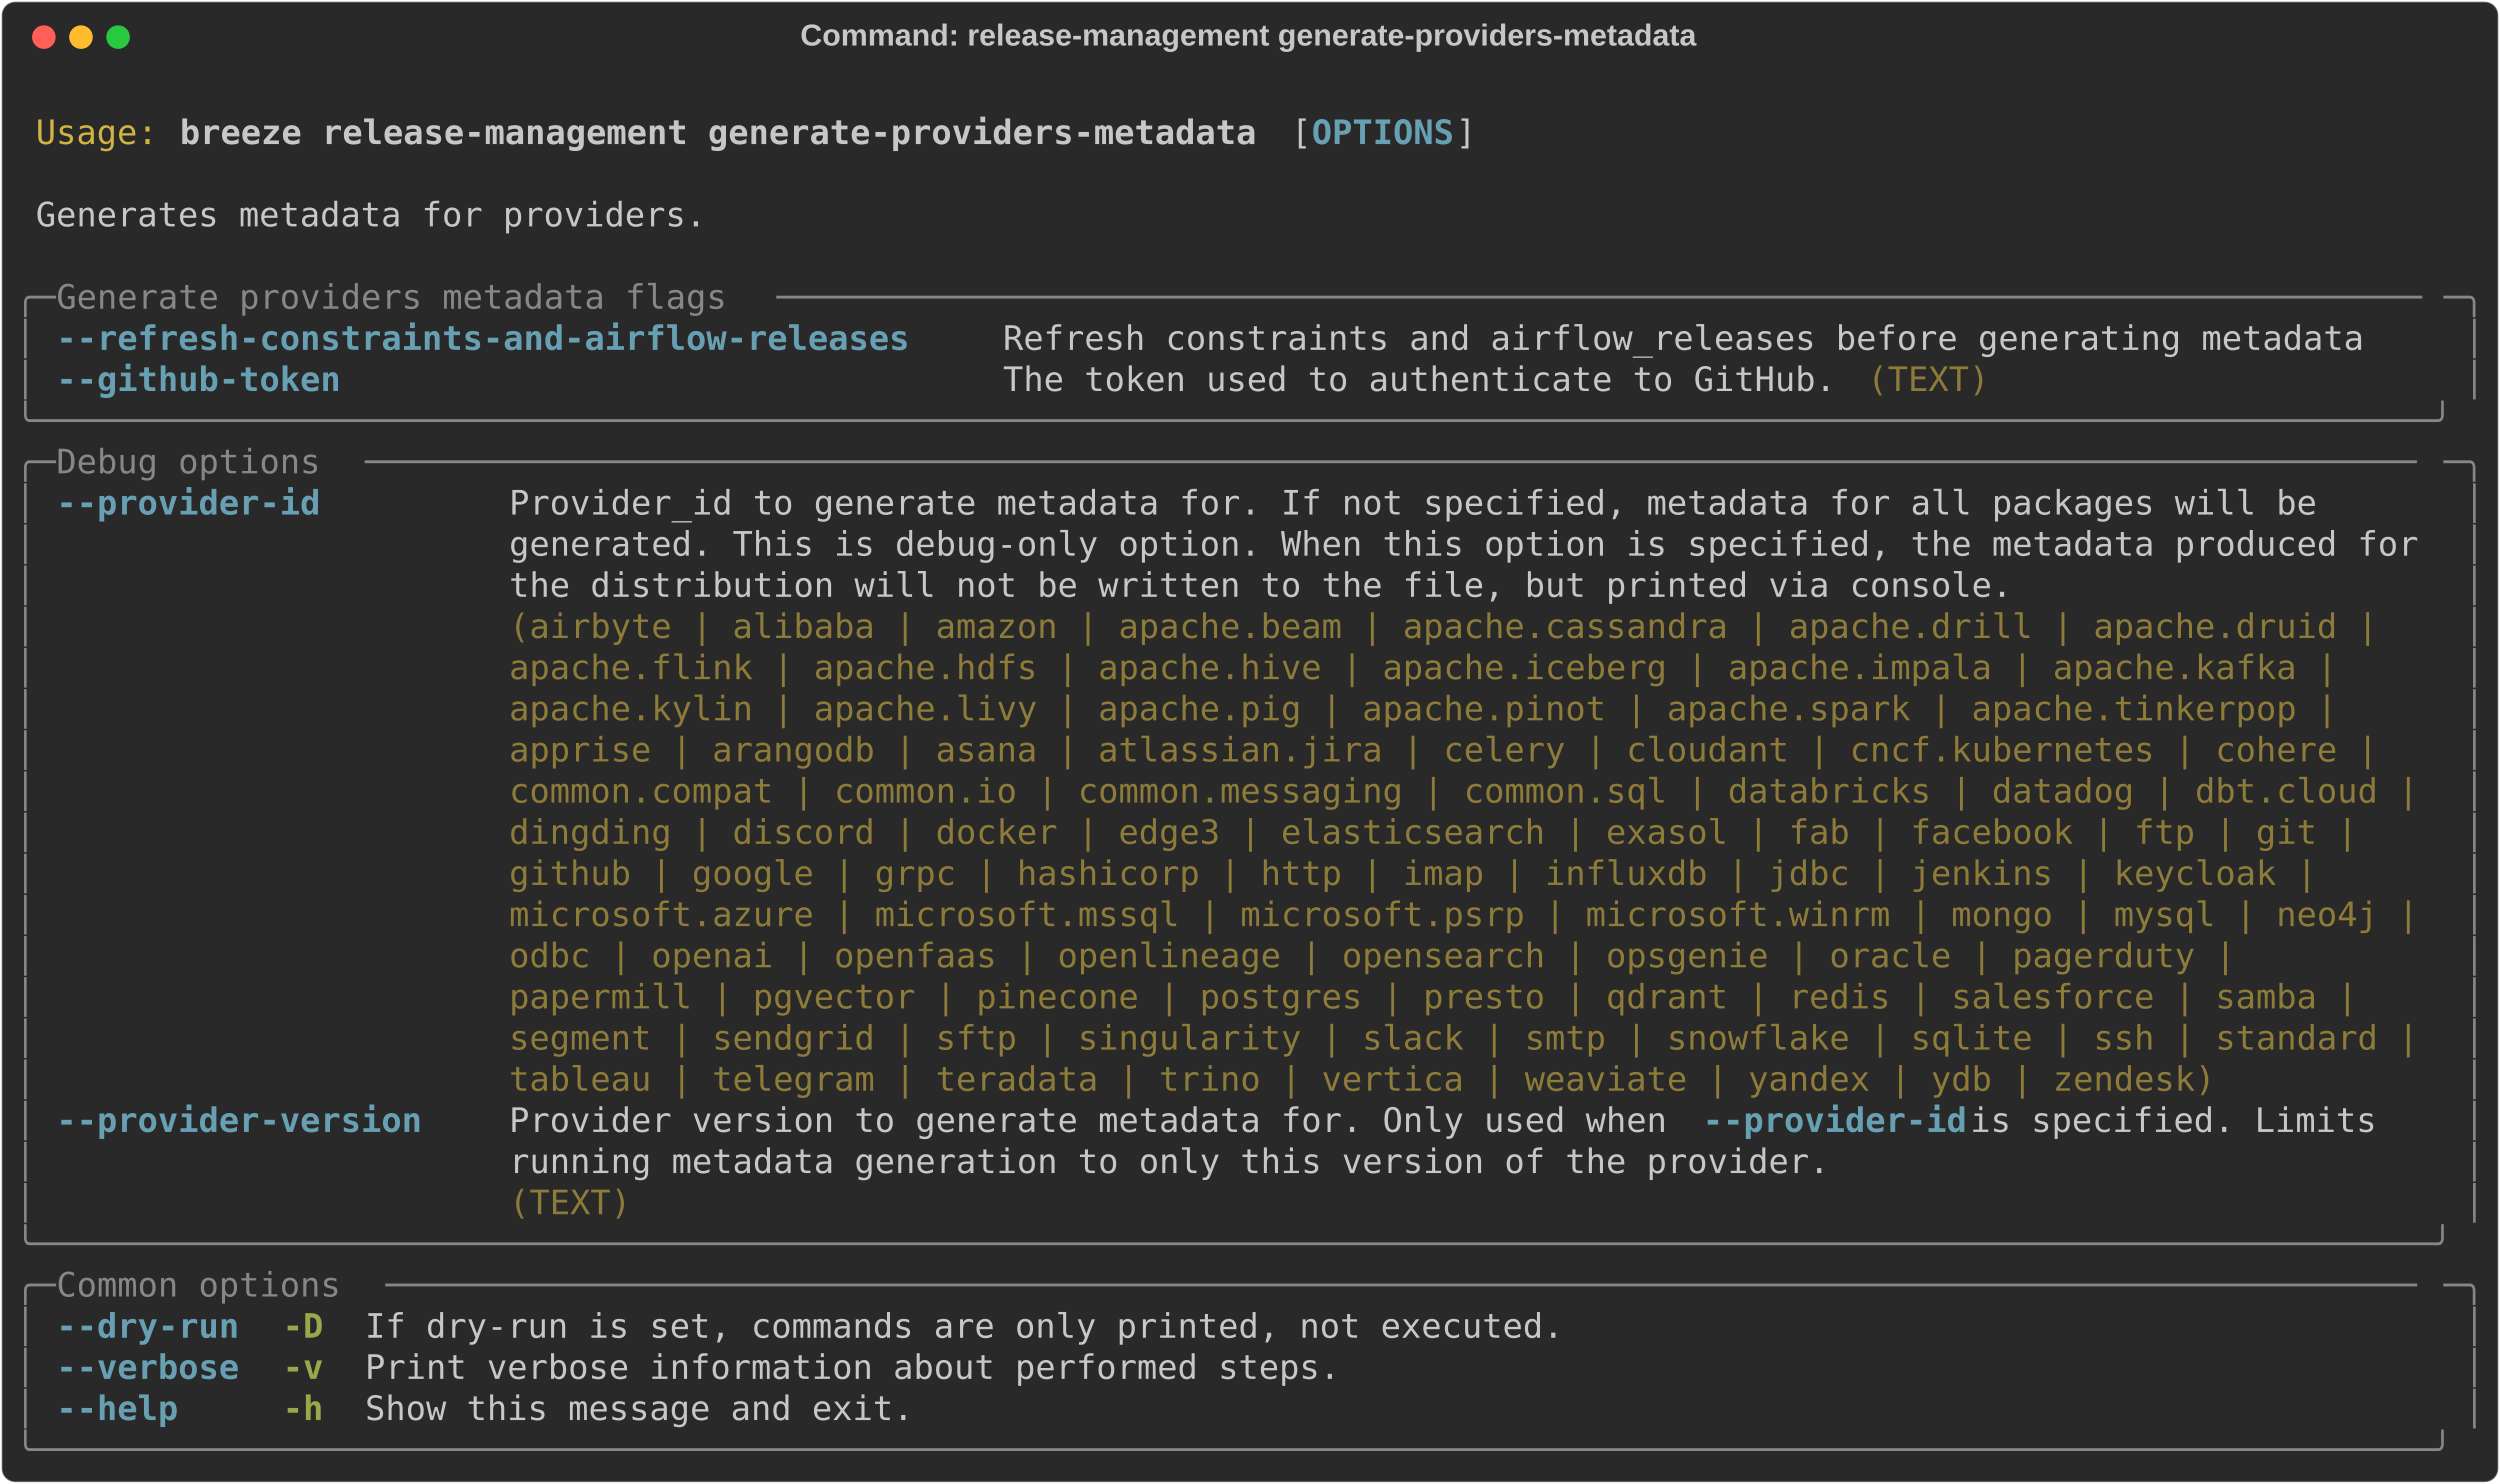
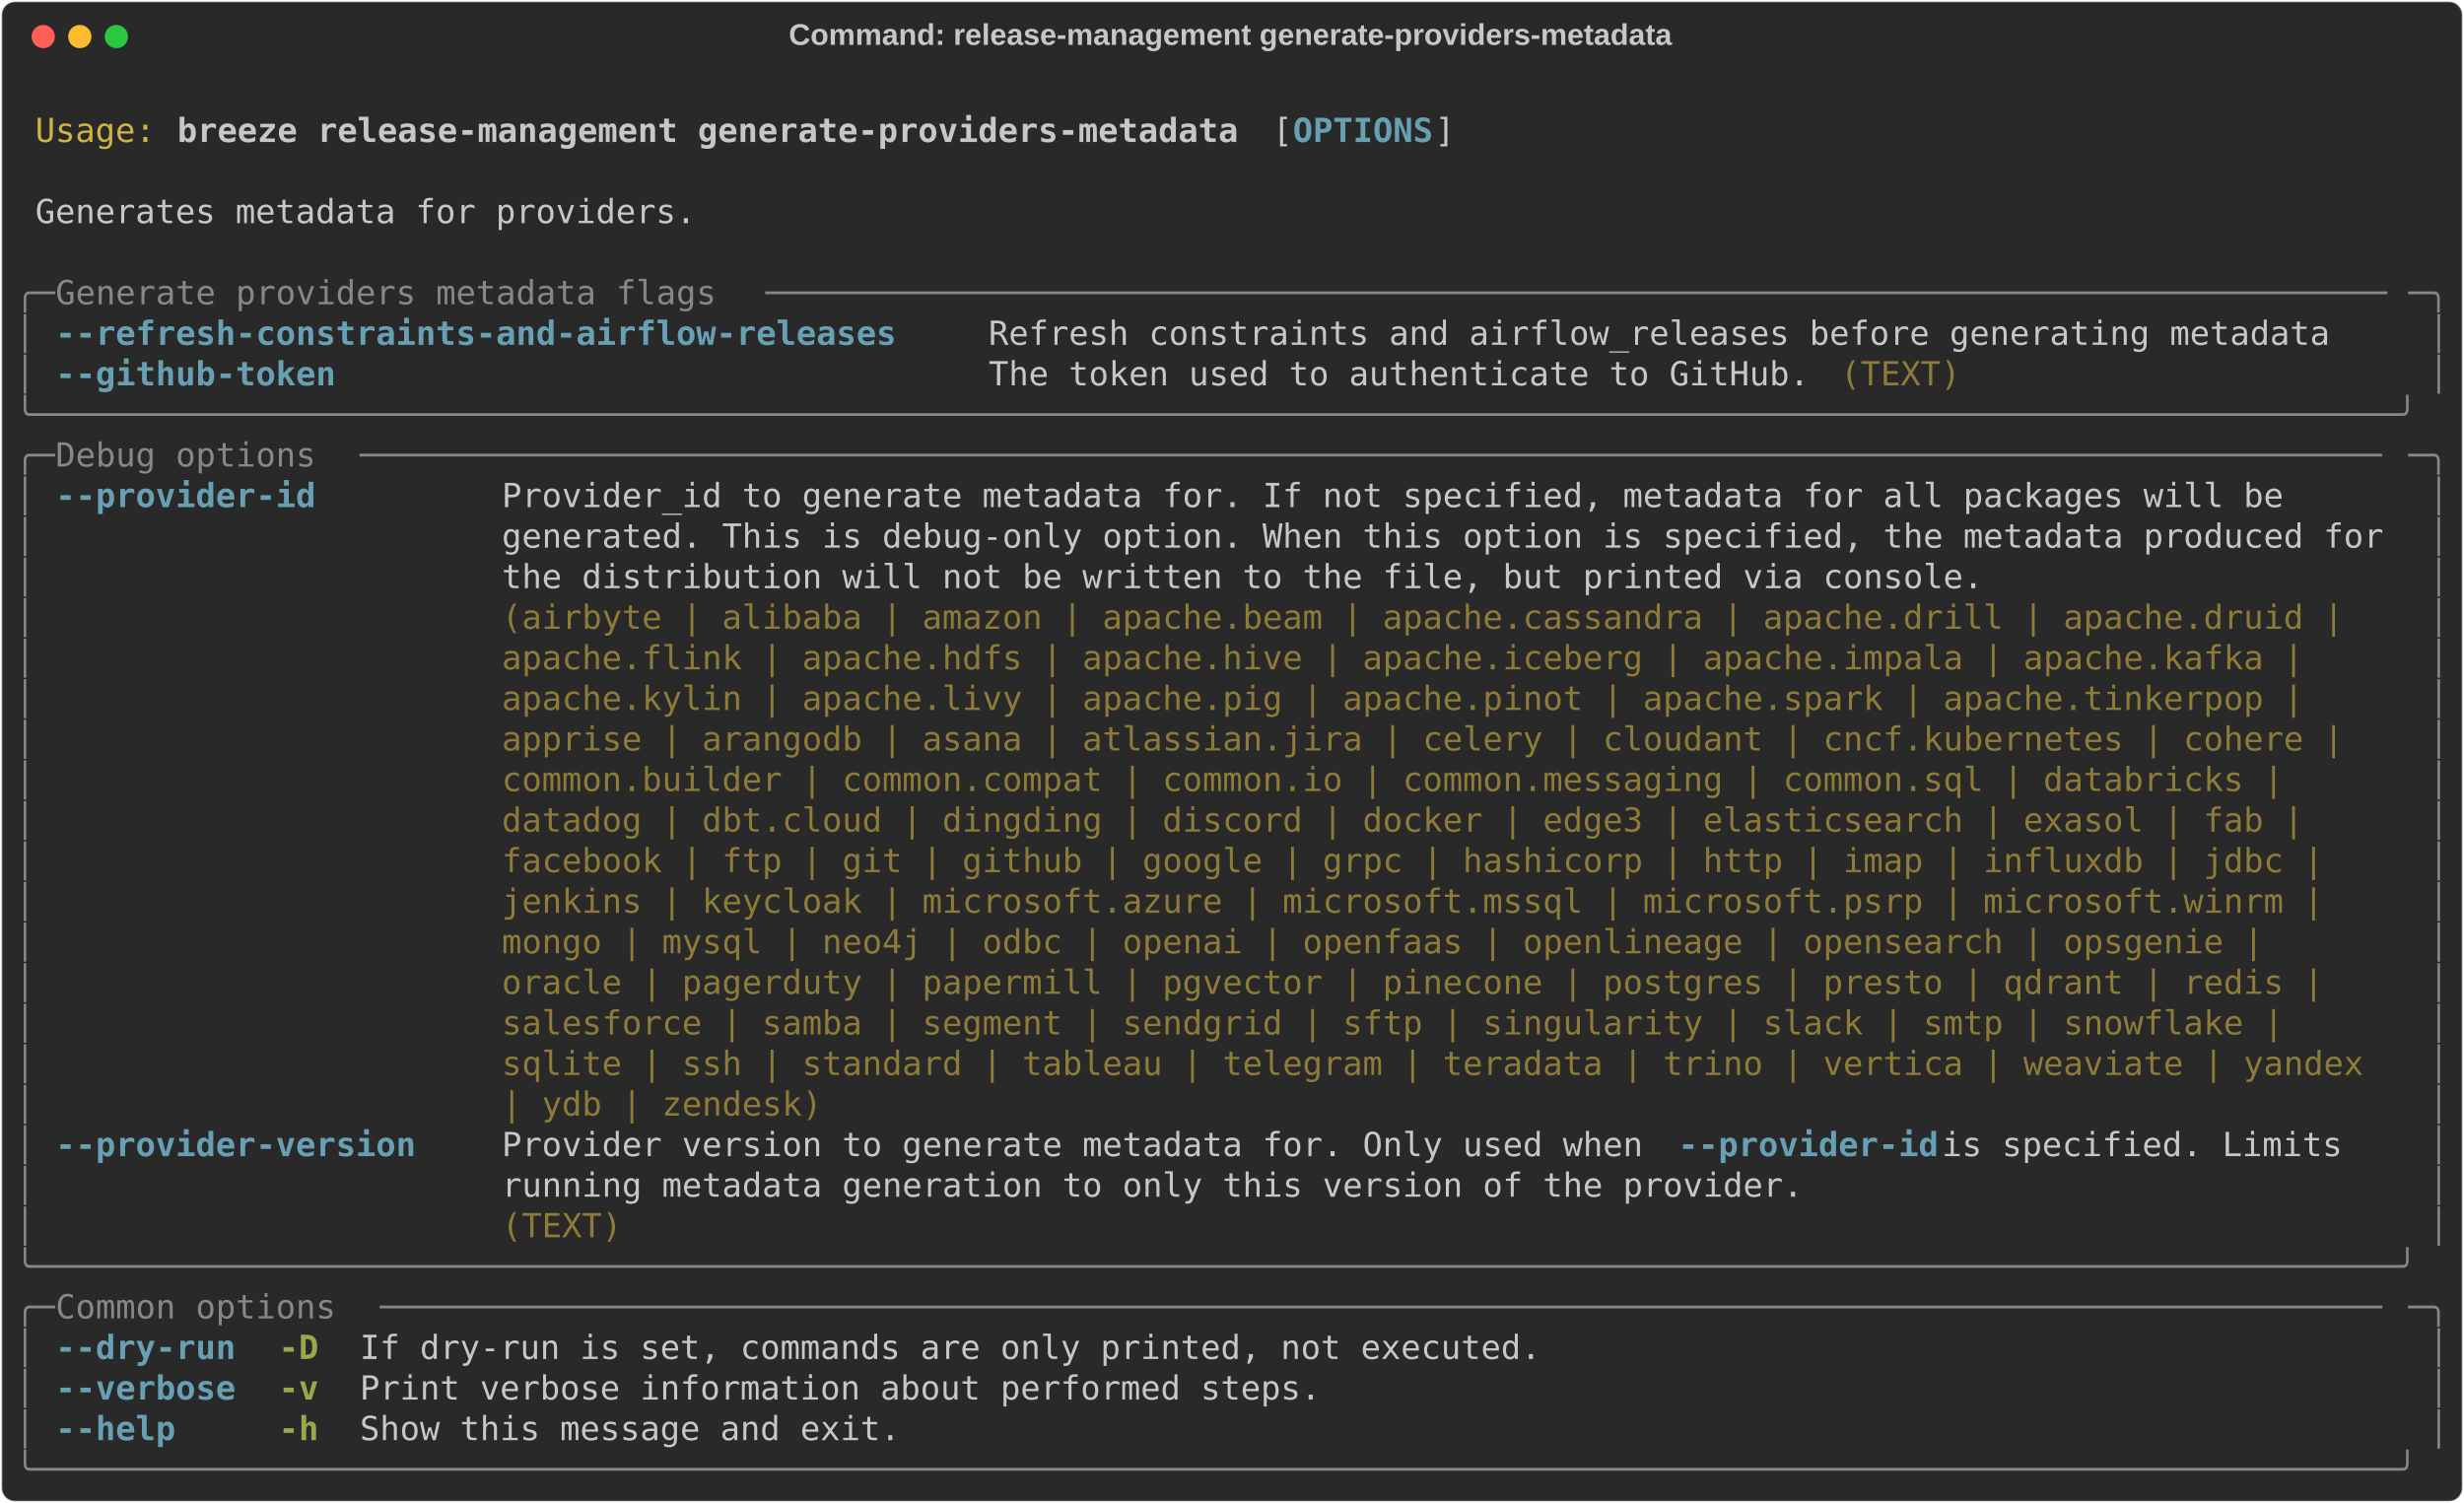
- <svg xmlns="http://www.w3.org/2000/svg" class="rich-terminal" viewBox="0 0 1482 879.6">
+ <svg xmlns="http://www.w3.org/2000/svg" class="rich-terminal" viewBox="0 0 1482 904.0">
  <style>

    @font-face {
        font-family: "Fira Code";
        src: local("FiraCode-Regular"),
                url("https://cdnjs.cloudflare.com/ajax/libs/firacode/6.2.0/woff2/FiraCode-Regular.woff2") format("woff2"),
                url("https://cdnjs.cloudflare.com/ajax/libs/firacode/6.2.0/woff/FiraCode-Regular.woff") format("woff");
        font-style: normal;
        font-weight: 400;
    }
    @font-face {
        font-family: "Fira Code";
        src: local("FiraCode-Bold"),
                url("https://cdnjs.cloudflare.com/ajax/libs/firacode/6.2.0/woff2/FiraCode-Bold.woff2") format("woff2"),
                url("https://cdnjs.cloudflare.com/ajax/libs/firacode/6.2.0/woff/FiraCode-Bold.woff") format("woff");
        font-style: bold;
        font-weight: 700;
    }

    .breeze-release-management-generate-providers-metadata-matrix {
        font-family: Fira Code, monospace;
        font-size: 20px;
        line-height: 24.4px;
        font-variant-east-asian: full-width;
    }

    .breeze-release-management-generate-providers-metadata-title {
        font-size: 18px;
        font-weight: bold;
        font-family: arial;
    }

    .breeze-release-management-generate-providers-metadata-r1 { fill: #c5c8c6 }
.breeze-release-management-generate-providers-metadata-r2 { fill: #d0b344 }
.breeze-release-management-generate-providers-metadata-r3 { fill: #c5c8c6;font-weight: bold }
.breeze-release-management-generate-providers-metadata-r4 { fill: #68a0b3;font-weight: bold }
.breeze-release-management-generate-providers-metadata-r5 { fill: #868887 }
.breeze-release-management-generate-providers-metadata-r6 { fill: #8d7b39 }
.breeze-release-management-generate-providers-metadata-r7 { fill: #98a84b;font-weight: bold }
    </style>
  <defs>
    <clipPath id="breeze-release-management-generate-providers-metadata-clip-terminal">
-       <rect x="0" y="0" width="1463.0" height="828.6" />
+       <rect x="0" y="0" width="1463.0" height="853.0" />
    </clipPath>
    <clipPath id="breeze-release-management-generate-providers-metadata-line-0">
      <rect x="0" y="1.5" width="1464" height="24.65" />
    </clipPath>
    <clipPath id="breeze-release-management-generate-providers-metadata-line-1">
      <rect x="0" y="25.9" width="1464" height="24.65" />
    </clipPath>
    <clipPath id="breeze-release-management-generate-providers-metadata-line-2">
      <rect x="0" y="50.3" width="1464" height="24.65" />
    </clipPath>
    <clipPath id="breeze-release-management-generate-providers-metadata-line-3">
      <rect x="0" y="74.7" width="1464" height="24.65" />
    </clipPath>
    <clipPath id="breeze-release-management-generate-providers-metadata-line-4">
      <rect x="0" y="99.1" width="1464" height="24.65" />
    </clipPath>
    <clipPath id="breeze-release-management-generate-providers-metadata-line-5">
      <rect x="0" y="123.5" width="1464" height="24.65" />
    </clipPath>
    <clipPath id="breeze-release-management-generate-providers-metadata-line-6">
      <rect x="0" y="147.9" width="1464" height="24.65" />
    </clipPath>
    <clipPath id="breeze-release-management-generate-providers-metadata-line-7">
      <rect x="0" y="172.3" width="1464" height="24.65" />
    </clipPath>
    <clipPath id="breeze-release-management-generate-providers-metadata-line-8">
      <rect x="0" y="196.7" width="1464" height="24.65" />
    </clipPath>
    <clipPath id="breeze-release-management-generate-providers-metadata-line-9">
      <rect x="0" y="221.1" width="1464" height="24.65" />
    </clipPath>
    <clipPath id="breeze-release-management-generate-providers-metadata-line-10">
      <rect x="0" y="245.5" width="1464" height="24.65" />
    </clipPath>
    <clipPath id="breeze-release-management-generate-providers-metadata-line-11">
      <rect x="0" y="269.9" width="1464" height="24.65" />
    </clipPath>
    <clipPath id="breeze-release-management-generate-providers-metadata-line-12">
      <rect x="0" y="294.3" width="1464" height="24.65" />
    </clipPath>
    <clipPath id="breeze-release-management-generate-providers-metadata-line-13">
      <rect x="0" y="318.7" width="1464" height="24.65" />
    </clipPath>
    <clipPath id="breeze-release-management-generate-providers-metadata-line-14">
      <rect x="0" y="343.1" width="1464" height="24.65" />
    </clipPath>
    <clipPath id="breeze-release-management-generate-providers-metadata-line-15">
      <rect x="0" y="367.5" width="1464" height="24.65" />
    </clipPath>
    <clipPath id="breeze-release-management-generate-providers-metadata-line-16">
      <rect x="0" y="391.9" width="1464" height="24.65" />
    </clipPath>
    <clipPath id="breeze-release-management-generate-providers-metadata-line-17">
      <rect x="0" y="416.3" width="1464" height="24.65" />
    </clipPath>
    <clipPath id="breeze-release-management-generate-providers-metadata-line-18">
      <rect x="0" y="440.7" width="1464" height="24.65" />
    </clipPath>
    <clipPath id="breeze-release-management-generate-providers-metadata-line-19">
      <rect x="0" y="465.1" width="1464" height="24.65" />
    </clipPath>
    <clipPath id="breeze-release-management-generate-providers-metadata-line-20">
      <rect x="0" y="489.5" width="1464" height="24.65" />
    </clipPath>
    <clipPath id="breeze-release-management-generate-providers-metadata-line-21">
      <rect x="0" y="513.9" width="1464" height="24.65" />
    </clipPath>
    <clipPath id="breeze-release-management-generate-providers-metadata-line-22">
      <rect x="0" y="538.3" width="1464" height="24.65" />
    </clipPath>
    <clipPath id="breeze-release-management-generate-providers-metadata-line-23">
      <rect x="0" y="562.7" width="1464" height="24.65" />
    </clipPath>
    <clipPath id="breeze-release-management-generate-providers-metadata-line-24">
      <rect x="0" y="587.1" width="1464" height="24.65" />
    </clipPath>
    <clipPath id="breeze-release-management-generate-providers-metadata-line-25">
      <rect x="0" y="611.5" width="1464" height="24.65" />
    </clipPath>
    <clipPath id="breeze-release-management-generate-providers-metadata-line-26">
      <rect x="0" y="635.9" width="1464" height="24.65" />
    </clipPath>
    <clipPath id="breeze-release-management-generate-providers-metadata-line-27">
      <rect x="0" y="660.3" width="1464" height="24.65" />
    </clipPath>
    <clipPath id="breeze-release-management-generate-providers-metadata-line-28">
      <rect x="0" y="684.7" width="1464" height="24.65" />
    </clipPath>
    <clipPath id="breeze-release-management-generate-providers-metadata-line-29">
      <rect x="0" y="709.1" width="1464" height="24.65" />
    </clipPath>
    <clipPath id="breeze-release-management-generate-providers-metadata-line-30">
      <rect x="0" y="733.5" width="1464" height="24.65" />
    </clipPath>
    <clipPath id="breeze-release-management-generate-providers-metadata-line-31">
      <rect x="0" y="757.9" width="1464" height="24.65" />
    </clipPath>
    <clipPath id="breeze-release-management-generate-providers-metadata-line-32">
      <rect x="0" y="782.3" width="1464" height="24.65" />
    </clipPath>
+     <clipPath id="breeze-release-management-generate-providers-metadata-line-33">
+       <rect x="0" y="806.7" width="1464" height="24.65" />
+     </clipPath>
  </defs>
-   <rect fill="#292929" stroke="rgba(255,255,255,0.35)" stroke-width="1" x="1" y="1" width="1480" height="877.6" rx="8" />
+   <rect fill="#292929" stroke="rgba(255,255,255,0.35)" stroke-width="1" x="1" y="1" width="1480" height="902" rx="8" />
  <text class="breeze-release-management-generate-providers-metadata-title" fill="#c5c8c6" text-anchor="middle" x="740" y="27">Command: release-management generate-providers-metadata</text>
  <g transform="translate(26,22)">
    <circle cx="0" cy="0" r="7" fill="#ff5f57" />
    <circle cx="22" cy="0" r="7" fill="#febc2e" />
    <circle cx="44" cy="0" r="7" fill="#28c840" />
  </g>
  <g transform="translate(9, 41)" clip-path="url(#breeze-release-management-generate-providers-metadata-clip-terminal)">
    <g class="breeze-release-management-generate-providers-metadata-matrix">
      <text class="breeze-release-management-generate-providers-metadata-r1" x="1464" y="20" textLength="12.2" clip-path="url(#breeze-release-management-generate-providers-metadata-line-0)">
</text>
      <text class="breeze-release-management-generate-providers-metadata-r2" x="12.2" y="44.4" textLength="73.2" clip-path="url(#breeze-release-management-generate-providers-metadata-line-1)">Usage:</text>
      <text class="breeze-release-management-generate-providers-metadata-r3" x="97.6" y="44.4" textLength="646.6" clip-path="url(#breeze-release-management-generate-providers-metadata-line-1)">breeze release-management generate-providers-metadata</text>
      <text class="breeze-release-management-generate-providers-metadata-r1" x="756.4" y="44.4" textLength="12.2" clip-path="url(#breeze-release-management-generate-providers-metadata-line-1)">[</text>
      <text class="breeze-release-management-generate-providers-metadata-r4" x="768.6" y="44.4" textLength="85.4" clip-path="url(#breeze-release-management-generate-providers-metadata-line-1)">OPTIONS</text>
      <text class="breeze-release-management-generate-providers-metadata-r1" x="854" y="44.4" textLength="12.2" clip-path="url(#breeze-release-management-generate-providers-metadata-line-1)">]</text>
      <text class="breeze-release-management-generate-providers-metadata-r1" x="1464" y="44.4" textLength="12.2" clip-path="url(#breeze-release-management-generate-providers-metadata-line-1)">
</text>
      <text class="breeze-release-management-generate-providers-metadata-r1" x="1464" y="68.8" textLength="12.2" clip-path="url(#breeze-release-management-generate-providers-metadata-line-2)">
</text>
      <text class="breeze-release-management-generate-providers-metadata-r1" x="12.2" y="93.2" textLength="402.6" clip-path="url(#breeze-release-management-generate-providers-metadata-line-3)">Generates metadata for providers.</text>
      <text class="breeze-release-management-generate-providers-metadata-r1" x="1464" y="93.2" textLength="12.2" clip-path="url(#breeze-release-management-generate-providers-metadata-line-3)">
</text>
      <text class="breeze-release-management-generate-providers-metadata-r1" x="1464" y="117.6" textLength="12.2" clip-path="url(#breeze-release-management-generate-providers-metadata-line-4)">
</text>
      <text class="breeze-release-management-generate-providers-metadata-r5" x="0" y="142" textLength="24.4" clip-path="url(#breeze-release-management-generate-providers-metadata-line-5)">╭─</text>
      <text class="breeze-release-management-generate-providers-metadata-r5" x="24.4" y="142" textLength="427" clip-path="url(#breeze-release-management-generate-providers-metadata-line-5)"> Generate providers metadata flags </text>
      <text class="breeze-release-management-generate-providers-metadata-r5" x="451.4" y="142" textLength="988.2" clip-path="url(#breeze-release-management-generate-providers-metadata-line-5)">─────────────────────────────────────────────────────────────────────────────────</text>
      <text class="breeze-release-management-generate-providers-metadata-r5" x="1439.6" y="142" textLength="24.4" clip-path="url(#breeze-release-management-generate-providers-metadata-line-5)">─╮</text>
      <text class="breeze-release-management-generate-providers-metadata-r1" x="1464" y="142" textLength="12.2" clip-path="url(#breeze-release-management-generate-providers-metadata-line-5)">
</text>
      <text class="breeze-release-management-generate-providers-metadata-r5" x="0" y="166.4" textLength="12.2" clip-path="url(#breeze-release-management-generate-providers-metadata-line-6)">│</text>
      <text class="breeze-release-management-generate-providers-metadata-r4" x="24.4" y="166.4" textLength="512.4" clip-path="url(#breeze-release-management-generate-providers-metadata-line-6)">--refresh-constraints-and-airflow-releases</text>
      <text class="breeze-release-management-generate-providers-metadata-r1" x="585.6" y="166.4" textLength="817.4" clip-path="url(#breeze-release-management-generate-providers-metadata-line-6)">Refresh constraints and airflow_releases before generating metadata</text>
      <text class="breeze-release-management-generate-providers-metadata-r5" x="1451.8" y="166.4" textLength="12.2" clip-path="url(#breeze-release-management-generate-providers-metadata-line-6)">│</text>
      <text class="breeze-release-management-generate-providers-metadata-r1" x="1464" y="166.4" textLength="12.2" clip-path="url(#breeze-release-management-generate-providers-metadata-line-6)">
</text>
      <text class="breeze-release-management-generate-providers-metadata-r5" x="0" y="190.8" textLength="12.2" clip-path="url(#breeze-release-management-generate-providers-metadata-line-7)">│</text>
      <text class="breeze-release-management-generate-providers-metadata-r4" x="24.4" y="190.8" textLength="170.8" clip-path="url(#breeze-release-management-generate-providers-metadata-line-7)">--github-token</text>
      <text class="breeze-release-management-generate-providers-metadata-r1" x="585.6" y="190.8" textLength="500.2" clip-path="url(#breeze-release-management-generate-providers-metadata-line-7)">The token used to authenticate to GitHub.</text>
      <text class="breeze-release-management-generate-providers-metadata-r6" x="1098" y="190.8" textLength="73.2" clip-path="url(#breeze-release-management-generate-providers-metadata-line-7)">(TEXT)</text>
      <text class="breeze-release-management-generate-providers-metadata-r5" x="1451.8" y="190.8" textLength="12.2" clip-path="url(#breeze-release-management-generate-providers-metadata-line-7)">│</text>
      <text class="breeze-release-management-generate-providers-metadata-r1" x="1464" y="190.8" textLength="12.2" clip-path="url(#breeze-release-management-generate-providers-metadata-line-7)">
</text>
      <text class="breeze-release-management-generate-providers-metadata-r5" x="0" y="215.2" textLength="1464" clip-path="url(#breeze-release-management-generate-providers-metadata-line-8)">╰──────────────────────────────────────────────────────────────────────────────────────────────────────────────────────╯</text>
      <text class="breeze-release-management-generate-providers-metadata-r1" x="1464" y="215.2" textLength="12.2" clip-path="url(#breeze-release-management-generate-providers-metadata-line-8)">
</text>
      <text class="breeze-release-management-generate-providers-metadata-r5" x="0" y="239.6" textLength="24.4" clip-path="url(#breeze-release-management-generate-providers-metadata-line-9)">╭─</text>
      <text class="breeze-release-management-generate-providers-metadata-r5" x="24.4" y="239.6" textLength="183" clip-path="url(#breeze-release-management-generate-providers-metadata-line-9)"> Debug options </text>
      <text class="breeze-release-management-generate-providers-metadata-r5" x="207.4" y="239.6" textLength="1232.2" clip-path="url(#breeze-release-management-generate-providers-metadata-line-9)">─────────────────────────────────────────────────────────────────────────────────────────────────────</text>
      <text class="breeze-release-management-generate-providers-metadata-r5" x="1439.6" y="239.6" textLength="24.4" clip-path="url(#breeze-release-management-generate-providers-metadata-line-9)">─╮</text>
      <text class="breeze-release-management-generate-providers-metadata-r1" x="1464" y="239.6" textLength="12.2" clip-path="url(#breeze-release-management-generate-providers-metadata-line-9)">
</text>
      <text class="breeze-release-management-generate-providers-metadata-r5" x="0" y="264" textLength="12.2" clip-path="url(#breeze-release-management-generate-providers-metadata-line-10)">│</text>
      <text class="breeze-release-management-generate-providers-metadata-r4" x="24.4" y="264" textLength="158.6" clip-path="url(#breeze-release-management-generate-providers-metadata-line-10)">--provider-id</text>
      <text class="breeze-release-management-generate-providers-metadata-r1" x="292.8" y="264" textLength="1146.8" clip-path="url(#breeze-release-management-generate-providers-metadata-line-10)">Provider_id to generate metadata for. If not specified, metadata for all packages will be     </text>
      <text class="breeze-release-management-generate-providers-metadata-r5" x="1451.8" y="264" textLength="12.2" clip-path="url(#breeze-release-management-generate-providers-metadata-line-10)">│</text>
      <text class="breeze-release-management-generate-providers-metadata-r1" x="1464" y="264" textLength="12.2" clip-path="url(#breeze-release-management-generate-providers-metadata-line-10)">
</text>
      <text class="breeze-release-management-generate-providers-metadata-r5" x="0" y="288.4" textLength="12.2" clip-path="url(#breeze-release-management-generate-providers-metadata-line-11)">│</text>
      <text class="breeze-release-management-generate-providers-metadata-r1" x="292.8" y="288.4" textLength="1146.8" clip-path="url(#breeze-release-management-generate-providers-metadata-line-11)">generated. This is debug-only option. When this option is specified, the metadata produced for</text>
      <text class="breeze-release-management-generate-providers-metadata-r5" x="1451.8" y="288.4" textLength="12.2" clip-path="url(#breeze-release-management-generate-providers-metadata-line-11)">│</text>
      <text class="breeze-release-management-generate-providers-metadata-r1" x="1464" y="288.4" textLength="12.2" clip-path="url(#breeze-release-management-generate-providers-metadata-line-11)">
</text>
      <text class="breeze-release-management-generate-providers-metadata-r5" x="0" y="312.8" textLength="12.2" clip-path="url(#breeze-release-management-generate-providers-metadata-line-12)">│</text>
      <text class="breeze-release-management-generate-providers-metadata-r1" x="292.8" y="312.8" textLength="1146.8" clip-path="url(#breeze-release-management-generate-providers-metadata-line-12)">the distribution will not be written to the file, but printed via console.                    </text>
      <text class="breeze-release-management-generate-providers-metadata-r5" x="1451.8" y="312.8" textLength="12.2" clip-path="url(#breeze-release-management-generate-providers-metadata-line-12)">│</text>
      <text class="breeze-release-management-generate-providers-metadata-r1" x="1464" y="312.8" textLength="12.2" clip-path="url(#breeze-release-management-generate-providers-metadata-line-12)">
</text>
      <text class="breeze-release-management-generate-providers-metadata-r5" x="0" y="337.2" textLength="12.2" clip-path="url(#breeze-release-management-generate-providers-metadata-line-13)">│</text>
      <text class="breeze-release-management-generate-providers-metadata-r6" x="292.8" y="337.2" textLength="1146.8" clip-path="url(#breeze-release-management-generate-providers-metadata-line-13)">(airbyte | alibaba | amazon | apache.beam | apache.cassandra | apache.drill | apache.druid |  </text>
      <text class="breeze-release-management-generate-providers-metadata-r5" x="1451.8" y="337.2" textLength="12.2" clip-path="url(#breeze-release-management-generate-providers-metadata-line-13)">│</text>
      <text class="breeze-release-management-generate-providers-metadata-r1" x="1464" y="337.2" textLength="12.2" clip-path="url(#breeze-release-management-generate-providers-metadata-line-13)">
</text>
      <text class="breeze-release-management-generate-providers-metadata-r5" x="0" y="361.6" textLength="12.2" clip-path="url(#breeze-release-management-generate-providers-metadata-line-14)">│</text>
      <text class="breeze-release-management-generate-providers-metadata-r6" x="292.8" y="361.6" textLength="1146.8" clip-path="url(#breeze-release-management-generate-providers-metadata-line-14)">apache.flink | apache.hdfs | apache.hive | apache.iceberg | apache.impala | apache.kafka |    </text>
      <text class="breeze-release-management-generate-providers-metadata-r5" x="1451.8" y="361.6" textLength="12.2" clip-path="url(#breeze-release-management-generate-providers-metadata-line-14)">│</text>
      <text class="breeze-release-management-generate-providers-metadata-r1" x="1464" y="361.6" textLength="12.2" clip-path="url(#breeze-release-management-generate-providers-metadata-line-14)">
</text>
      <text class="breeze-release-management-generate-providers-metadata-r5" x="0" y="386" textLength="12.2" clip-path="url(#breeze-release-management-generate-providers-metadata-line-15)">│</text>
      <text class="breeze-release-management-generate-providers-metadata-r6" x="292.8" y="386" textLength="1146.8" clip-path="url(#breeze-release-management-generate-providers-metadata-line-15)">apache.kylin | apache.livy | apache.pig | apache.pinot | apache.spark | apache.tinkerpop |    </text>
      <text class="breeze-release-management-generate-providers-metadata-r5" x="1451.8" y="386" textLength="12.2" clip-path="url(#breeze-release-management-generate-providers-metadata-line-15)">│</text>
      <text class="breeze-release-management-generate-providers-metadata-r1" x="1464" y="386" textLength="12.2" clip-path="url(#breeze-release-management-generate-providers-metadata-line-15)">
</text>
      <text class="breeze-release-management-generate-providers-metadata-r5" x="0" y="410.4" textLength="12.2" clip-path="url(#breeze-release-management-generate-providers-metadata-line-16)">│</text>
      <text class="breeze-release-management-generate-providers-metadata-r6" x="292.8" y="410.4" textLength="1146.8" clip-path="url(#breeze-release-management-generate-providers-metadata-line-16)">apprise | arangodb | asana | atlassian.jira | celery | cloudant | cncf.kubernetes | cohere |  </text>
      <text class="breeze-release-management-generate-providers-metadata-r5" x="1451.8" y="410.4" textLength="12.2" clip-path="url(#breeze-release-management-generate-providers-metadata-line-16)">│</text>
      <text class="breeze-release-management-generate-providers-metadata-r1" x="1464" y="410.4" textLength="12.2" clip-path="url(#breeze-release-management-generate-providers-metadata-line-16)">
</text>
      <text class="breeze-release-management-generate-providers-metadata-r5" x="0" y="434.8" textLength="12.2" clip-path="url(#breeze-release-management-generate-providers-metadata-line-17)">│</text>
-       <text class="breeze-release-management-generate-providers-metadata-r6" x="292.8" y="434.8" textLength="1146.8" clip-path="url(#breeze-release-management-generate-providers-metadata-line-17)">common.compat | common.io | common.messaging | common.sql | databricks | datadog | dbt.cloud |</text>
+       <text class="breeze-release-management-generate-providers-metadata-r6" x="292.8" y="434.8" textLength="1146.8" clip-path="url(#breeze-release-management-generate-providers-metadata-line-17)">common.builder | common.compat | common.io | common.messaging | common.sql | databricks |     </text>
      <text class="breeze-release-management-generate-providers-metadata-r5" x="1451.8" y="434.8" textLength="12.2" clip-path="url(#breeze-release-management-generate-providers-metadata-line-17)">│</text>
      <text class="breeze-release-management-generate-providers-metadata-r1" x="1464" y="434.8" textLength="12.2" clip-path="url(#breeze-release-management-generate-providers-metadata-line-17)">
</text>
      <text class="breeze-release-management-generate-providers-metadata-r5" x="0" y="459.2" textLength="12.2" clip-path="url(#breeze-release-management-generate-providers-metadata-line-18)">│</text>
-       <text class="breeze-release-management-generate-providers-metadata-r6" x="292.8" y="459.2" textLength="1146.8" clip-path="url(#breeze-release-management-generate-providers-metadata-line-18)">dingding | discord | docker | edge3 | elasticsearch | exasol | fab | facebook | ftp | git |   </text>
+       <text class="breeze-release-management-generate-providers-metadata-r6" x="292.8" y="459.2" textLength="1146.8" clip-path="url(#breeze-release-management-generate-providers-metadata-line-18)">datadog | dbt.cloud | dingding | discord | docker | edge3 | elasticsearch | exasol | fab |    </text>
      <text class="breeze-release-management-generate-providers-metadata-r5" x="1451.8" y="459.2" textLength="12.2" clip-path="url(#breeze-release-management-generate-providers-metadata-line-18)">│</text>
      <text class="breeze-release-management-generate-providers-metadata-r1" x="1464" y="459.2" textLength="12.2" clip-path="url(#breeze-release-management-generate-providers-metadata-line-18)">
</text>
      <text class="breeze-release-management-generate-providers-metadata-r5" x="0" y="483.6" textLength="12.2" clip-path="url(#breeze-release-management-generate-providers-metadata-line-19)">│</text>
-       <text class="breeze-release-management-generate-providers-metadata-r6" x="292.8" y="483.6" textLength="1146.8" clip-path="url(#breeze-release-management-generate-providers-metadata-line-19)">github | google | grpc | hashicorp | http | imap | influxdb | jdbc | jenkins | keycloak |     </text>
+       <text class="breeze-release-management-generate-providers-metadata-r6" x="292.8" y="483.6" textLength="1146.8" clip-path="url(#breeze-release-management-generate-providers-metadata-line-19)">facebook | ftp | git | github | google | grpc | hashicorp | http | imap | influxdb | jdbc |   </text>
      <text class="breeze-release-management-generate-providers-metadata-r5" x="1451.8" y="483.6" textLength="12.2" clip-path="url(#breeze-release-management-generate-providers-metadata-line-19)">│</text>
      <text class="breeze-release-management-generate-providers-metadata-r1" x="1464" y="483.6" textLength="12.2" clip-path="url(#breeze-release-management-generate-providers-metadata-line-19)">
</text>
      <text class="breeze-release-management-generate-providers-metadata-r5" x="0" y="508" textLength="12.2" clip-path="url(#breeze-release-management-generate-providers-metadata-line-20)">│</text>
-       <text class="breeze-release-management-generate-providers-metadata-r6" x="292.8" y="508" textLength="1146.8" clip-path="url(#breeze-release-management-generate-providers-metadata-line-20)">microsoft.azure | microsoft.mssql | microsoft.psrp | microsoft.winrm | mongo | mysql | neo4j |</text>
+       <text class="breeze-release-management-generate-providers-metadata-r6" x="292.8" y="508" textLength="1146.8" clip-path="url(#breeze-release-management-generate-providers-metadata-line-20)">jenkins | keycloak | microsoft.azure | microsoft.mssql | microsoft.psrp | microsoft.winrm |   </text>
      <text class="breeze-release-management-generate-providers-metadata-r5" x="1451.8" y="508" textLength="12.2" clip-path="url(#breeze-release-management-generate-providers-metadata-line-20)">│</text>
      <text class="breeze-release-management-generate-providers-metadata-r1" x="1464" y="508" textLength="12.2" clip-path="url(#breeze-release-management-generate-providers-metadata-line-20)">
</text>
      <text class="breeze-release-management-generate-providers-metadata-r5" x="0" y="532.4" textLength="12.2" clip-path="url(#breeze-release-management-generate-providers-metadata-line-21)">│</text>
-       <text class="breeze-release-management-generate-providers-metadata-r6" x="292.8" y="532.4" textLength="1146.8" clip-path="url(#breeze-release-management-generate-providers-metadata-line-21)">odbc | openai | openfaas | openlineage | opensearch | opsgenie | oracle | pagerduty |         </text>
+       <text class="breeze-release-management-generate-providers-metadata-r6" x="292.8" y="532.4" textLength="1146.8" clip-path="url(#breeze-release-management-generate-providers-metadata-line-21)">mongo | mysql | neo4j | odbc | openai | openfaas | openlineage | opensearch | opsgenie |      </text>
      <text class="breeze-release-management-generate-providers-metadata-r5" x="1451.8" y="532.4" textLength="12.2" clip-path="url(#breeze-release-management-generate-providers-metadata-line-21)">│</text>
      <text class="breeze-release-management-generate-providers-metadata-r1" x="1464" y="532.4" textLength="12.2" clip-path="url(#breeze-release-management-generate-providers-metadata-line-21)">
</text>
      <text class="breeze-release-management-generate-providers-metadata-r5" x="0" y="556.8" textLength="12.2" clip-path="url(#breeze-release-management-generate-providers-metadata-line-22)">│</text>
-       <text class="breeze-release-management-generate-providers-metadata-r6" x="292.8" y="556.8" textLength="1146.8" clip-path="url(#breeze-release-management-generate-providers-metadata-line-22)">papermill | pgvector | pinecone | postgres | presto | qdrant | redis | salesforce | samba |   </text>
+       <text class="breeze-release-management-generate-providers-metadata-r6" x="292.8" y="556.8" textLength="1146.8" clip-path="url(#breeze-release-management-generate-providers-metadata-line-22)">oracle | pagerduty | papermill | pgvector | pinecone | postgres | presto | qdrant | redis |   </text>
      <text class="breeze-release-management-generate-providers-metadata-r5" x="1451.8" y="556.8" textLength="12.2" clip-path="url(#breeze-release-management-generate-providers-metadata-line-22)">│</text>
      <text class="breeze-release-management-generate-providers-metadata-r1" x="1464" y="556.8" textLength="12.2" clip-path="url(#breeze-release-management-generate-providers-metadata-line-22)">
</text>
      <text class="breeze-release-management-generate-providers-metadata-r5" x="0" y="581.2" textLength="12.2" clip-path="url(#breeze-release-management-generate-providers-metadata-line-23)">│</text>
-       <text class="breeze-release-management-generate-providers-metadata-r6" x="292.8" y="581.2" textLength="1146.8" clip-path="url(#breeze-release-management-generate-providers-metadata-line-23)">segment | sendgrid | sftp | singularity | slack | smtp | snowflake | sqlite | ssh | standard |</text>
+       <text class="breeze-release-management-generate-providers-metadata-r6" x="292.8" y="581.2" textLength="1146.8" clip-path="url(#breeze-release-management-generate-providers-metadata-line-23)">salesforce | samba | segment | sendgrid | sftp | singularity | slack | smtp | snowflake |     </text>
      <text class="breeze-release-management-generate-providers-metadata-r5" x="1451.8" y="581.2" textLength="12.2" clip-path="url(#breeze-release-management-generate-providers-metadata-line-23)">│</text>
      <text class="breeze-release-management-generate-providers-metadata-r1" x="1464" y="581.2" textLength="12.2" clip-path="url(#breeze-release-management-generate-providers-metadata-line-23)">
</text>
      <text class="breeze-release-management-generate-providers-metadata-r5" x="0" y="605.6" textLength="12.2" clip-path="url(#breeze-release-management-generate-providers-metadata-line-24)">│</text>
-       <text class="breeze-release-management-generate-providers-metadata-r6" x="292.8" y="605.6" textLength="1146.8" clip-path="url(#breeze-release-management-generate-providers-metadata-line-24)">tableau | telegram | teradata | trino | vertica | weaviate | yandex | ydb | zendesk)          </text>
+       <text class="breeze-release-management-generate-providers-metadata-r6" x="292.8" y="605.6" textLength="1146.8" clip-path="url(#breeze-release-management-generate-providers-metadata-line-24)">sqlite | ssh | standard | tableau | telegram | teradata | trino | vertica | weaviate | yandex </text>
      <text class="breeze-release-management-generate-providers-metadata-r5" x="1451.8" y="605.6" textLength="12.2" clip-path="url(#breeze-release-management-generate-providers-metadata-line-24)">│</text>
      <text class="breeze-release-management-generate-providers-metadata-r1" x="1464" y="605.6" textLength="12.2" clip-path="url(#breeze-release-management-generate-providers-metadata-line-24)">
</text>
      <text class="breeze-release-management-generate-providers-metadata-r5" x="0" y="630" textLength="12.2" clip-path="url(#breeze-release-management-generate-providers-metadata-line-25)">│</text>
-       <text class="breeze-release-management-generate-providers-metadata-r4" x="24.4" y="630" textLength="219.6" clip-path="url(#breeze-release-management-generate-providers-metadata-line-25)">--provider-version</text>
-       <text class="breeze-release-management-generate-providers-metadata-r1" x="292.8" y="630" textLength="707.6" clip-path="url(#breeze-release-management-generate-providers-metadata-line-25)">Provider version to generate metadata for. Only used when </text>
-       <text class="breeze-release-management-generate-providers-metadata-r4" x="1000.4" y="630" textLength="158.6" clip-path="url(#breeze-release-management-generate-providers-metadata-line-25)">--provider-id</text>
-       <text class="breeze-release-management-generate-providers-metadata-r1" x="1159" y="630" textLength="280.6" clip-path="url(#breeze-release-management-generate-providers-metadata-line-25)"> is specified. Limits  </text>
+       <text class="breeze-release-management-generate-providers-metadata-r6" x="292.8" y="630" textLength="1146.8" clip-path="url(#breeze-release-management-generate-providers-metadata-line-25)">| ydb | zendesk)                                                                              </text>
      <text class="breeze-release-management-generate-providers-metadata-r5" x="1451.8" y="630" textLength="12.2" clip-path="url(#breeze-release-management-generate-providers-metadata-line-25)">│</text>
      <text class="breeze-release-management-generate-providers-metadata-r1" x="1464" y="630" textLength="12.2" clip-path="url(#breeze-release-management-generate-providers-metadata-line-25)">
</text>
      <text class="breeze-release-management-generate-providers-metadata-r5" x="0" y="654.4" textLength="12.2" clip-path="url(#breeze-release-management-generate-providers-metadata-line-26)">│</text>
-       <text class="breeze-release-management-generate-providers-metadata-r1" x="292.8" y="654.4" textLength="1146.8" clip-path="url(#breeze-release-management-generate-providers-metadata-line-26)">running metadata generation to only this version of the provider.                             </text>
+       <text class="breeze-release-management-generate-providers-metadata-r4" x="24.4" y="654.4" textLength="219.6" clip-path="url(#breeze-release-management-generate-providers-metadata-line-26)">--provider-version</text>
+       <text class="breeze-release-management-generate-providers-metadata-r1" x="292.8" y="654.4" textLength="707.6" clip-path="url(#breeze-release-management-generate-providers-metadata-line-26)">Provider version to generate metadata for. Only used when </text>
+       <text class="breeze-release-management-generate-providers-metadata-r4" x="1000.4" y="654.4" textLength="158.6" clip-path="url(#breeze-release-management-generate-providers-metadata-line-26)">--provider-id</text>
+       <text class="breeze-release-management-generate-providers-metadata-r1" x="1159" y="654.4" textLength="280.6" clip-path="url(#breeze-release-management-generate-providers-metadata-line-26)"> is specified. Limits  </text>
      <text class="breeze-release-management-generate-providers-metadata-r5" x="1451.8" y="654.4" textLength="12.2" clip-path="url(#breeze-release-management-generate-providers-metadata-line-26)">│</text>
      <text class="breeze-release-management-generate-providers-metadata-r1" x="1464" y="654.4" textLength="12.2" clip-path="url(#breeze-release-management-generate-providers-metadata-line-26)">
</text>
      <text class="breeze-release-management-generate-providers-metadata-r5" x="0" y="678.8" textLength="12.2" clip-path="url(#breeze-release-management-generate-providers-metadata-line-27)">│</text>
-       <text class="breeze-release-management-generate-providers-metadata-r6" x="292.8" y="678.8" textLength="1146.8" clip-path="url(#breeze-release-management-generate-providers-metadata-line-27)">(TEXT)                                                                                        </text>
+       <text class="breeze-release-management-generate-providers-metadata-r1" x="292.8" y="678.8" textLength="1146.8" clip-path="url(#breeze-release-management-generate-providers-metadata-line-27)">running metadata generation to only this version of the provider.                             </text>
      <text class="breeze-release-management-generate-providers-metadata-r5" x="1451.8" y="678.8" textLength="12.2" clip-path="url(#breeze-release-management-generate-providers-metadata-line-27)">│</text>
      <text class="breeze-release-management-generate-providers-metadata-r1" x="1464" y="678.8" textLength="12.2" clip-path="url(#breeze-release-management-generate-providers-metadata-line-27)">
</text>
-       <text class="breeze-release-management-generate-providers-metadata-r5" x="0" y="703.2" textLength="1464" clip-path="url(#breeze-release-management-generate-providers-metadata-line-28)">╰──────────────────────────────────────────────────────────────────────────────────────────────────────────────────────╯</text>
+       <text class="breeze-release-management-generate-providers-metadata-r5" x="0" y="703.2" textLength="12.2" clip-path="url(#breeze-release-management-generate-providers-metadata-line-28)">│</text>
+       <text class="breeze-release-management-generate-providers-metadata-r6" x="292.8" y="703.2" textLength="1146.8" clip-path="url(#breeze-release-management-generate-providers-metadata-line-28)">(TEXT)                                                                                        </text>
+       <text class="breeze-release-management-generate-providers-metadata-r5" x="1451.8" y="703.2" textLength="12.2" clip-path="url(#breeze-release-management-generate-providers-metadata-line-28)">│</text>
      <text class="breeze-release-management-generate-providers-metadata-r1" x="1464" y="703.2" textLength="12.2" clip-path="url(#breeze-release-management-generate-providers-metadata-line-28)">
</text>
-       <text class="breeze-release-management-generate-providers-metadata-r5" x="0" y="727.6" textLength="24.4" clip-path="url(#breeze-release-management-generate-providers-metadata-line-29)">╭─</text>
-       <text class="breeze-release-management-generate-providers-metadata-r5" x="24.4" y="727.6" textLength="195.2" clip-path="url(#breeze-release-management-generate-providers-metadata-line-29)"> Common options </text>
-       <text class="breeze-release-management-generate-providers-metadata-r5" x="219.6" y="727.6" textLength="1220" clip-path="url(#breeze-release-management-generate-providers-metadata-line-29)">────────────────────────────────────────────────────────────────────────────────────────────────────</text>
-       <text class="breeze-release-management-generate-providers-metadata-r5" x="1439.6" y="727.6" textLength="24.4" clip-path="url(#breeze-release-management-generate-providers-metadata-line-29)">─╮</text>
+       <text class="breeze-release-management-generate-providers-metadata-r5" x="0" y="727.6" textLength="1464" clip-path="url(#breeze-release-management-generate-providers-metadata-line-29)">╰──────────────────────────────────────────────────────────────────────────────────────────────────────────────────────╯</text>
      <text class="breeze-release-management-generate-providers-metadata-r1" x="1464" y="727.6" textLength="12.2" clip-path="url(#breeze-release-management-generate-providers-metadata-line-29)">
</text>
-       <text class="breeze-release-management-generate-providers-metadata-r5" x="0" y="752" textLength="12.2" clip-path="url(#breeze-release-management-generate-providers-metadata-line-30)">│</text>
-       <text class="breeze-release-management-generate-providers-metadata-r4" x="24.4" y="752" textLength="109.8" clip-path="url(#breeze-release-management-generate-providers-metadata-line-30)">--dry-run</text>
-       <text class="breeze-release-management-generate-providers-metadata-r7" x="158.6" y="752" textLength="24.4" clip-path="url(#breeze-release-management-generate-providers-metadata-line-30)">-D</text>
-       <text class="breeze-release-management-generate-providers-metadata-r1" x="207.4" y="752" textLength="719.8" clip-path="url(#breeze-release-management-generate-providers-metadata-line-30)">If dry-run is set, commands are only printed, not executed.</text>
-       <text class="breeze-release-management-generate-providers-metadata-r5" x="1451.8" y="752" textLength="12.2" clip-path="url(#breeze-release-management-generate-providers-metadata-line-30)">│</text>
+       <text class="breeze-release-management-generate-providers-metadata-r5" x="0" y="752" textLength="24.4" clip-path="url(#breeze-release-management-generate-providers-metadata-line-30)">╭─</text>
+       <text class="breeze-release-management-generate-providers-metadata-r5" x="24.4" y="752" textLength="195.2" clip-path="url(#breeze-release-management-generate-providers-metadata-line-30)"> Common options </text>
+       <text class="breeze-release-management-generate-providers-metadata-r5" x="219.6" y="752" textLength="1220" clip-path="url(#breeze-release-management-generate-providers-metadata-line-30)">────────────────────────────────────────────────────────────────────────────────────────────────────</text>
+       <text class="breeze-release-management-generate-providers-metadata-r5" x="1439.6" y="752" textLength="24.4" clip-path="url(#breeze-release-management-generate-providers-metadata-line-30)">─╮</text>
      <text class="breeze-release-management-generate-providers-metadata-r1" x="1464" y="752" textLength="12.2" clip-path="url(#breeze-release-management-generate-providers-metadata-line-30)">
</text>
      <text class="breeze-release-management-generate-providers-metadata-r5" x="0" y="776.4" textLength="12.2" clip-path="url(#breeze-release-management-generate-providers-metadata-line-31)">│</text>
-       <text class="breeze-release-management-generate-providers-metadata-r4" x="24.4" y="776.4" textLength="109.8" clip-path="url(#breeze-release-management-generate-providers-metadata-line-31)">--verbose</text>
-       <text class="breeze-release-management-generate-providers-metadata-r7" x="158.6" y="776.4" textLength="24.4" clip-path="url(#breeze-release-management-generate-providers-metadata-line-31)">-v</text>
-       <text class="breeze-release-management-generate-providers-metadata-r1" x="207.4" y="776.4" textLength="585.6" clip-path="url(#breeze-release-management-generate-providers-metadata-line-31)">Print verbose information about performed steps.</text>
+       <text class="breeze-release-management-generate-providers-metadata-r4" x="24.4" y="776.4" textLength="109.8" clip-path="url(#breeze-release-management-generate-providers-metadata-line-31)">--dry-run</text>
+       <text class="breeze-release-management-generate-providers-metadata-r7" x="158.6" y="776.4" textLength="24.4" clip-path="url(#breeze-release-management-generate-providers-metadata-line-31)">-D</text>
+       <text class="breeze-release-management-generate-providers-metadata-r1" x="207.4" y="776.4" textLength="719.8" clip-path="url(#breeze-release-management-generate-providers-metadata-line-31)">If dry-run is set, commands are only printed, not executed.</text>
      <text class="breeze-release-management-generate-providers-metadata-r5" x="1451.8" y="776.4" textLength="12.2" clip-path="url(#breeze-release-management-generate-providers-metadata-line-31)">│</text>
      <text class="breeze-release-management-generate-providers-metadata-r1" x="1464" y="776.4" textLength="12.2" clip-path="url(#breeze-release-management-generate-providers-metadata-line-31)">
</text>
      <text class="breeze-release-management-generate-providers-metadata-r5" x="0" y="800.8" textLength="12.2" clip-path="url(#breeze-release-management-generate-providers-metadata-line-32)">│</text>
-       <text class="breeze-release-management-generate-providers-metadata-r4" x="24.4" y="800.8" textLength="73.2" clip-path="url(#breeze-release-management-generate-providers-metadata-line-32)">--help</text>
-       <text class="breeze-release-management-generate-providers-metadata-r7" x="158.6" y="800.8" textLength="24.4" clip-path="url(#breeze-release-management-generate-providers-metadata-line-32)">-h</text>
-       <text class="breeze-release-management-generate-providers-metadata-r1" x="207.4" y="800.8" textLength="329.4" clip-path="url(#breeze-release-management-generate-providers-metadata-line-32)">Show this message and exit.</text>
+       <text class="breeze-release-management-generate-providers-metadata-r4" x="24.4" y="800.8" textLength="109.8" clip-path="url(#breeze-release-management-generate-providers-metadata-line-32)">--verbose</text>
+       <text class="breeze-release-management-generate-providers-metadata-r7" x="158.6" y="800.8" textLength="24.4" clip-path="url(#breeze-release-management-generate-providers-metadata-line-32)">-v</text>
+       <text class="breeze-release-management-generate-providers-metadata-r1" x="207.4" y="800.8" textLength="585.6" clip-path="url(#breeze-release-management-generate-providers-metadata-line-32)">Print verbose information about performed steps.</text>
      <text class="breeze-release-management-generate-providers-metadata-r5" x="1451.8" y="800.8" textLength="12.2" clip-path="url(#breeze-release-management-generate-providers-metadata-line-32)">│</text>
      <text class="breeze-release-management-generate-providers-metadata-r1" x="1464" y="800.8" textLength="12.2" clip-path="url(#breeze-release-management-generate-providers-metadata-line-32)">
</text>
-       <text class="breeze-release-management-generate-providers-metadata-r5" x="0" y="825.2" textLength="1464" clip-path="url(#breeze-release-management-generate-providers-metadata-line-33)">╰──────────────────────────────────────────────────────────────────────────────────────────────────────────────────────╯</text>
+       <text class="breeze-release-management-generate-providers-metadata-r5" x="0" y="825.2" textLength="12.2" clip-path="url(#breeze-release-management-generate-providers-metadata-line-33)">│</text>
+       <text class="breeze-release-management-generate-providers-metadata-r4" x="24.4" y="825.2" textLength="73.2" clip-path="url(#breeze-release-management-generate-providers-metadata-line-33)">--help</text>
+       <text class="breeze-release-management-generate-providers-metadata-r7" x="158.6" y="825.2" textLength="24.4" clip-path="url(#breeze-release-management-generate-providers-metadata-line-33)">-h</text>
+       <text class="breeze-release-management-generate-providers-metadata-r1" x="207.4" y="825.2" textLength="329.4" clip-path="url(#breeze-release-management-generate-providers-metadata-line-33)">Show this message and exit.</text>
+       <text class="breeze-release-management-generate-providers-metadata-r5" x="1451.8" y="825.2" textLength="12.2" clip-path="url(#breeze-release-management-generate-providers-metadata-line-33)">│</text>
      <text class="breeze-release-management-generate-providers-metadata-r1" x="1464" y="825.2" textLength="12.2" clip-path="url(#breeze-release-management-generate-providers-metadata-line-33)">
+ </text>
+       <text class="breeze-release-management-generate-providers-metadata-r5" x="0" y="849.6" textLength="1464" clip-path="url(#breeze-release-management-generate-providers-metadata-line-34)">╰──────────────────────────────────────────────────────────────────────────────────────────────────────────────────────╯</text>
+       <text class="breeze-release-management-generate-providers-metadata-r1" x="1464" y="849.6" textLength="12.2" clip-path="url(#breeze-release-management-generate-providers-metadata-line-34)">
</text>
    </g>
  </g>
</svg>
